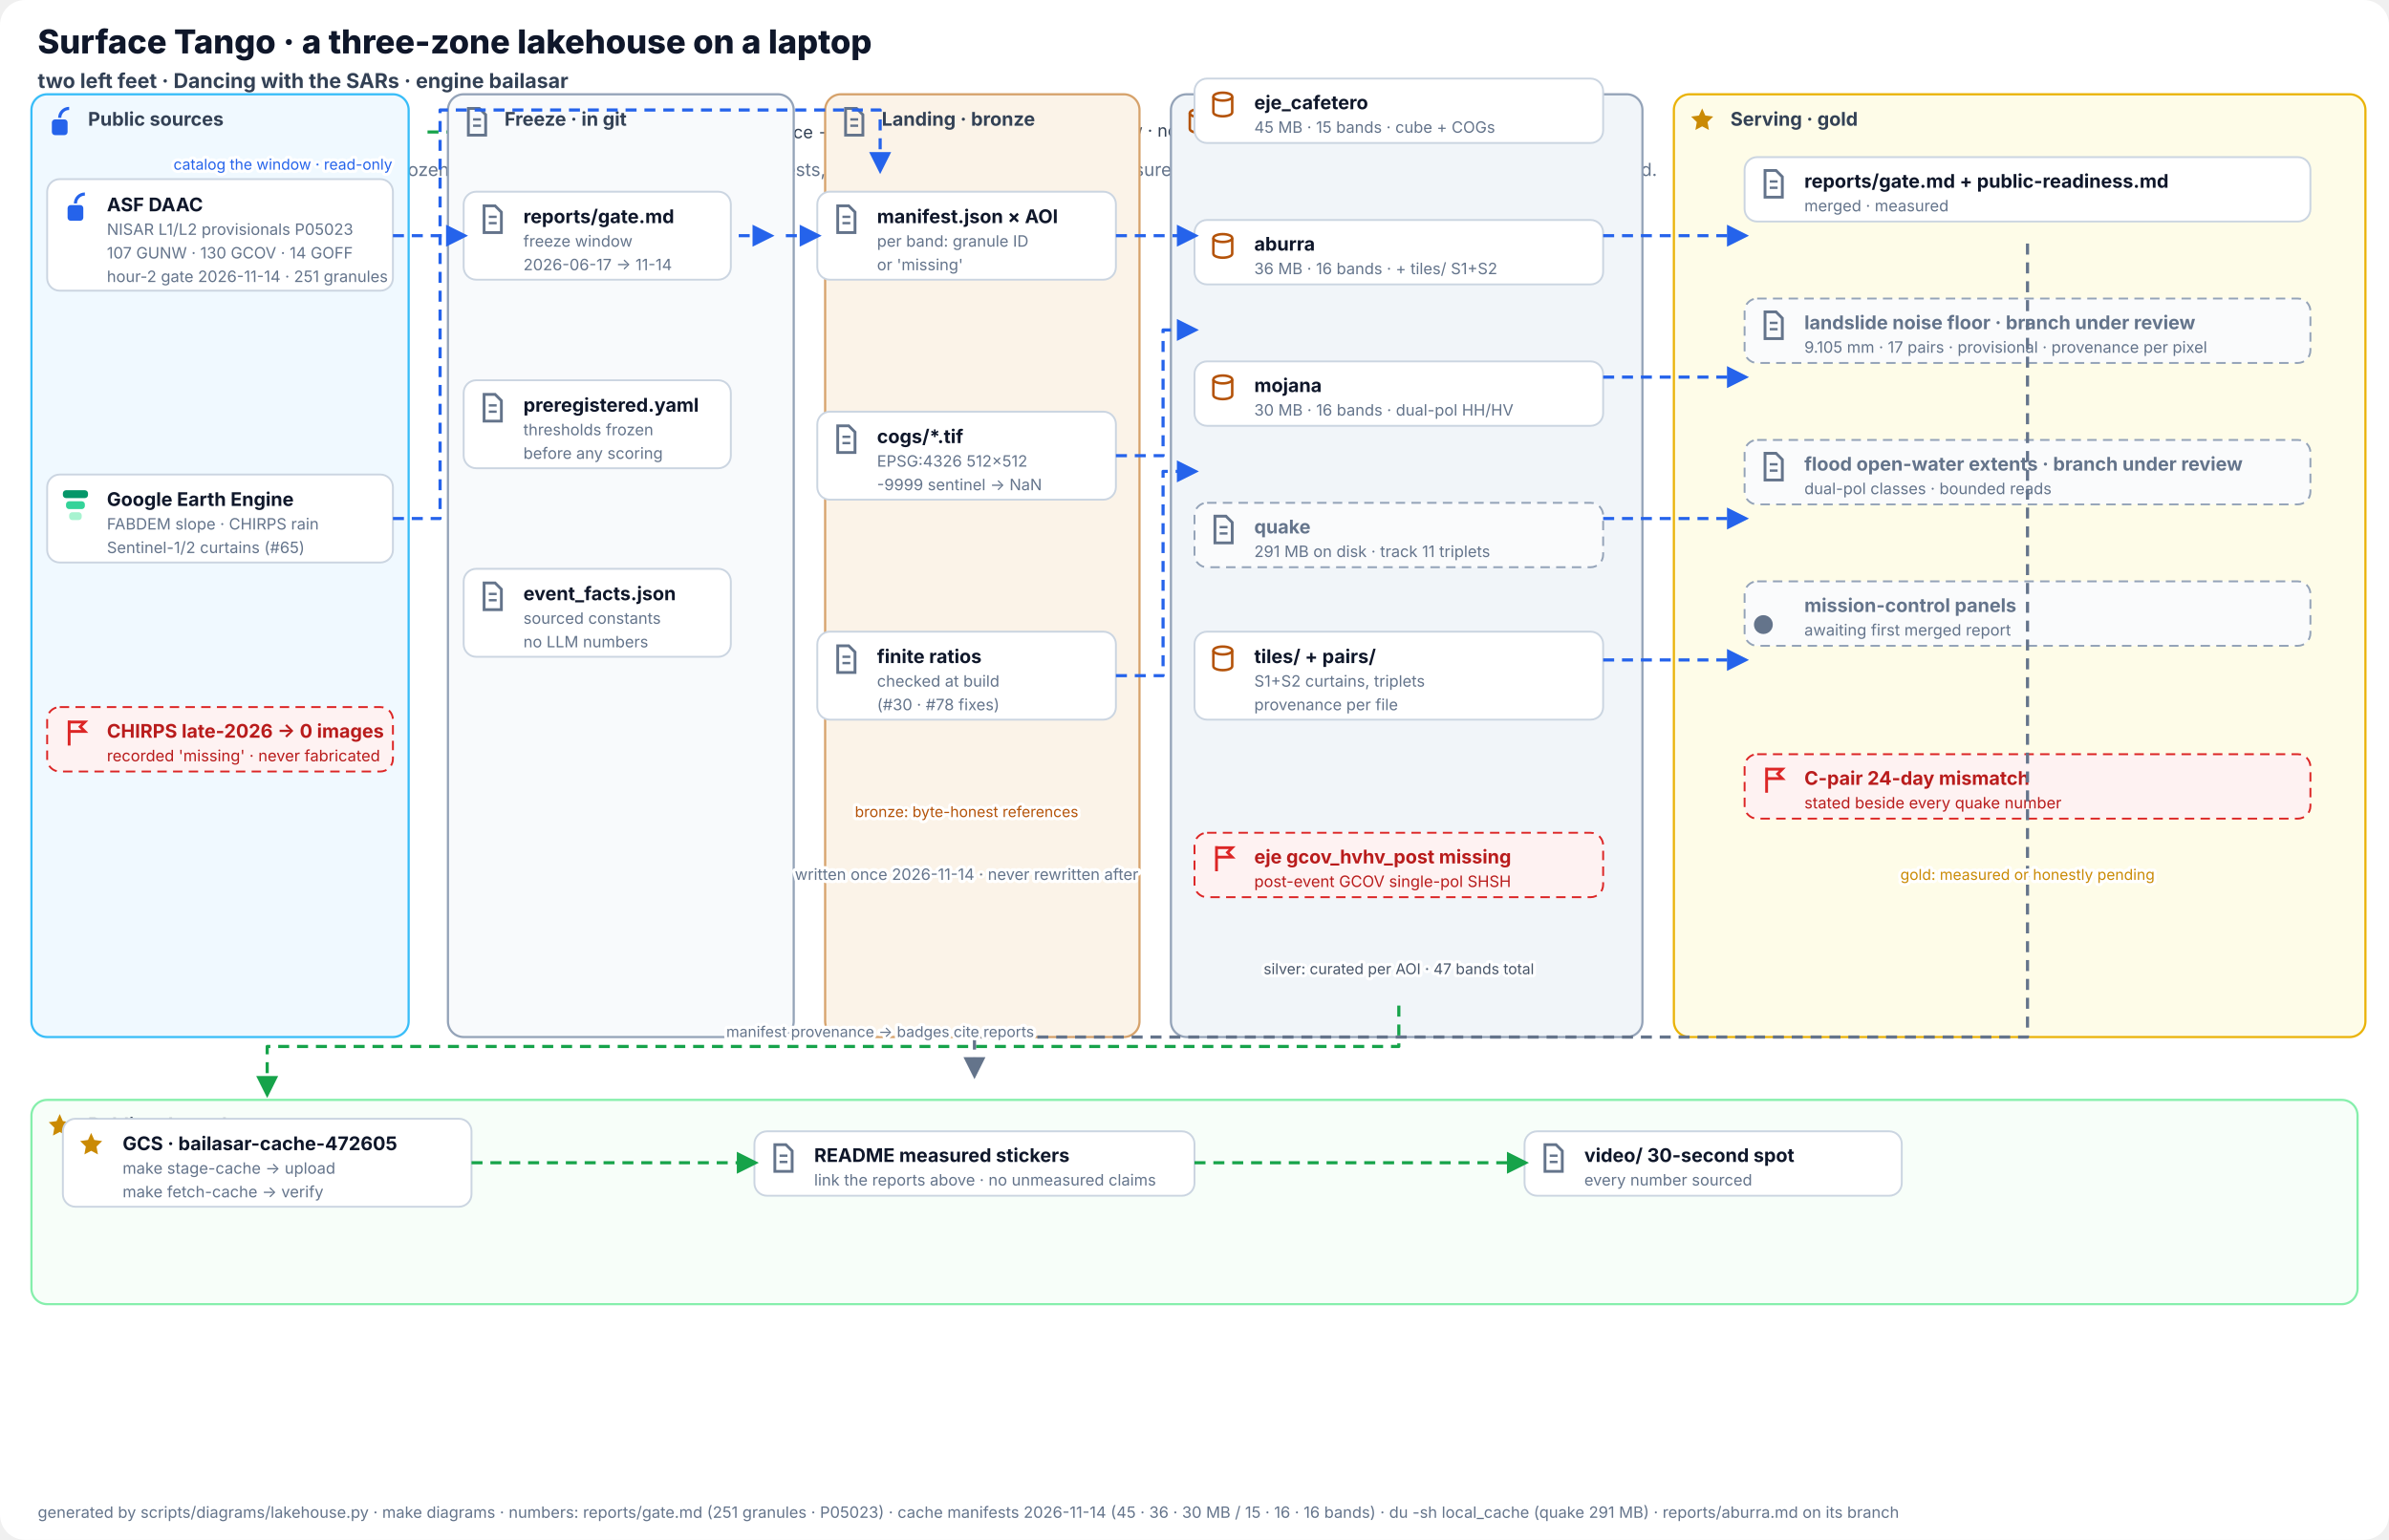
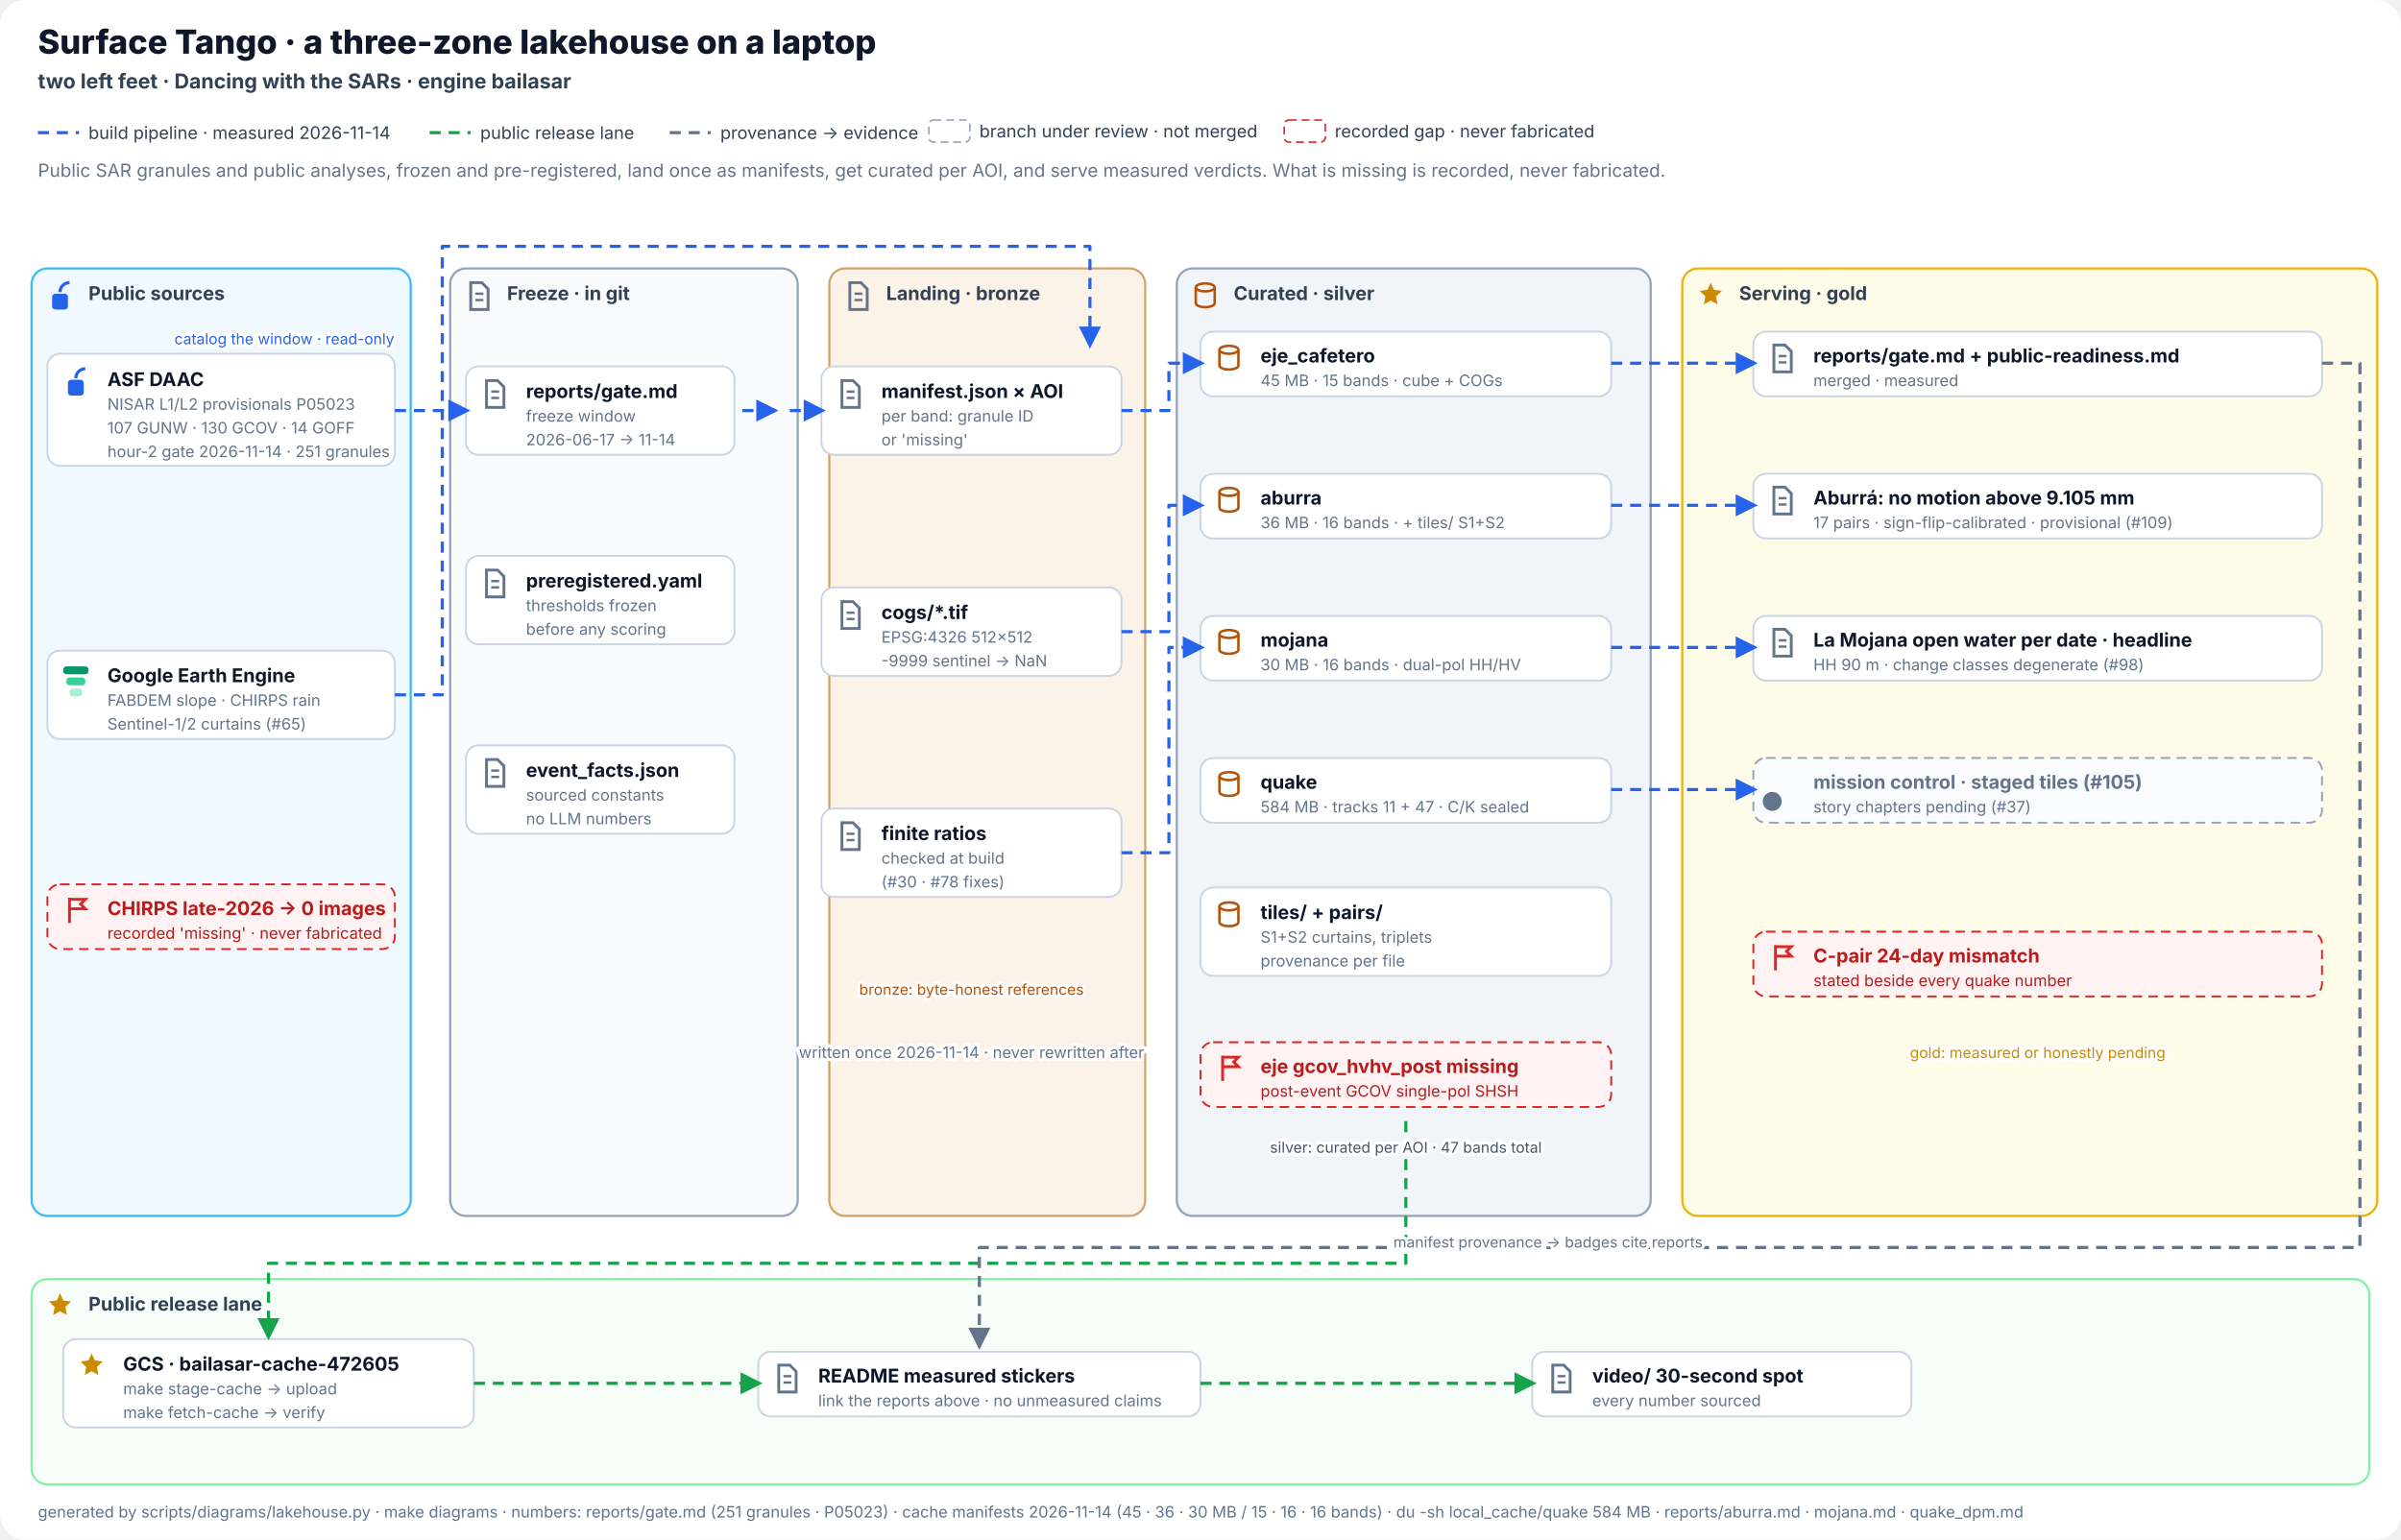
- <svg xmlns="http://www.w3.org/2000/svg" viewBox="0 0 1520 980" width="1520" height="980" font-family="Inter, 'Segoe UI', Helvetica, Arial, sans-serif">
+ <svg xmlns="http://www.w3.org/2000/svg" viewBox="0 0 1520 975" width="1520" height="975" font-family="Inter, 'Segoe UI', Helvetica, Arial, sans-serif">
  <defs>
    <marker id="arrow-pipeline" viewBox="0 0 10 10" refX="8" refY="5" markerWidth="7" markerHeight="7" orient="auto-start-reverse">
      <path d="M0,0 L10,5 L0,10 z" fill="#2563EB" />
    </marker>
    <marker id="arrow-publish" viewBox="0 0 10 10" refX="8" refY="5" markerWidth="7" markerHeight="7" orient="auto-start-reverse">
      <path d="M0,0 L10,5 L0,10 z" fill="#16A34A" />
    </marker>
    <marker id="arrow-control" viewBox="0 0 10 10" refX="8" refY="5" markerWidth="7" markerHeight="7" orient="auto-start-reverse">
      <path d="M0,0 L10,5 L0,10 z" fill="#64748B" />
    </marker>
    <style>
.f{fill:none;stroke-width:2;stroke-linejoin:round;stroke-dasharray:7 5;animation:flow 1.1s linear infinite}
@keyframes flow{to{stroke-dashoffset:-24}}
@media (prefers-reduced-motion: reduce){.f{animation:none}}
.pipeline{stroke:#2563EB}
.publish{stroke:#16A34A}
.control{stroke:#64748B}
</style>
  </defs>
-   <rect width="1520" height="980" rx="16" fill="#FFFFFF" />
+   <rect width="1520" height="975" rx="16" fill="#FFFFFF" />
  <text x="24" y="34" font-size="21" font-weight="800" fill="#0F172A">Surface Tango · a three-zone lakehouse on a laptop</text>
  <text x="24" y="56" font-size="13" font-weight="700" fill="#334155">two left feet · Dancing with the SARs · engine bailasar</text>
  <text x="24" y="112" font-size="11.5" fill="#64748B">Public SAR granules and public analyses, frozen and pre-registered, land once as manifests, get curated per AOI, and serve measured verdicts. What is missing is recorded, never fabricated.</text>
  <path class="f pipeline" d="M24,84 L50,84" />
  <text x="56" y="88" font-size="11" fill="#334155">build pipeline · measured 2026-11-14</text>
  <path class="f publish" d="M272,84 L298,84" />
  <text x="304" y="88" font-size="11" fill="#334155">public release lane</text>
  <path class="f control" d="M424,84 L450,84" />
  <text x="456" y="88" font-size="11" fill="#334155">provenance → evidence</text>
  <rect x="588" y="76" width="26" height="14" rx="3" fill="#FFFFFF" stroke="#94A3B8" stroke-dasharray="5 3" />
  <text x="620" y="87" font-size="11" fill="#334155">branch under review · not merged</text>
  <rect x="813" y="76" width="26" height="14" rx="3" fill="#FFFFFF" stroke="#DC2626" stroke-dasharray="5 3" />
  <text x="845" y="87" font-size="11" fill="#334155"> recorded gap · never fabricated</text>
-   <rect x="20" y="60" width="240" height="600" rx="10" fill="#F0F9FF" stroke="#38BDF8" stroke-width="1.4" />
-   <rect x="33" y="76" width="10" height="10" rx="2" fill="#2563EB" />
-   <path d="M38 75 a6 6 0 0 1 6 -6" fill="none" stroke="#2563EB" stroke-width="2" />
-   <text x="56" y="80" font-size="12" font-weight="700" fill="#334155">Public sources</text>
-   <rect x="285" y="60" width="220" height="600" rx="10" fill="#F8FAFC" stroke="#94A3B8" stroke-width="1.4" />
-   <path d="M298 69 h7 l4 4 v13 h-11 z" fill="none" stroke="#64748B" stroke-width="1.8" />
-   <path d="M301 76 h5 M301 80 h5" stroke="#64748B" stroke-width="1.5" />
-   <text x="321" y="80" font-size="12" font-weight="700" fill="#334155">Freeze · in git</text>
-   <rect x="525" y="60" width="200" height="600" rx="10" fill="#FBF3E8" stroke="#D6A26B" stroke-width="1.4" />
-   <path d="M538 69 h7 l4 4 v13 h-11 z" fill="none" stroke="#64748B" stroke-width="1.8" />
-   <path d="M541 76 h5 M541 80 h5" stroke="#64748B" stroke-width="1.5" />
-   <text x="561" y="80" font-size="12" font-weight="700" fill="#334155">Landing · bronze</text>
-   <rect x="745" y="60" width="300" height="600" rx="10" fill="#F1F5F9" stroke="#94A3B8" stroke-width="1.4" />
-   <ellipse cx="763" cy="72" rx="6" ry="2.5" fill="none" stroke="#B45309" stroke-width="1.6" />
-   <path d="M757 72 v10 a6 2.5 0 0 0 12 0 v-10" fill="none" stroke="#B45309" stroke-width="1.6" />
-   <text x="781" y="80" font-size="12" font-weight="700" fill="#334155">Curated · silver</text>
-   <rect x="1065" y="60" width="440" height="600" rx="10" fill="#FEFCE8" stroke="#EAB308" stroke-width="1.4" />
-   <path d="M1083 69 l2 4.5 5 .7 -3.6 3.5 .9 5 -4.3 -2.3 -4.3 2.3 .9 -5 -3.6 -3.5 5 -.7 z" fill="#CA8A04" />
-   <text x="1101" y="80" font-size="12" font-weight="700" fill="#334155">Serving · gold</text>
-   <rect x="20" y="700" width="1480" height="130" rx="10" fill="#F7FEF9" stroke="#86EFAC" stroke-width="1.4" />
-   <path d="M38 709 l2 4.5 5 .7 -3.6 3.5 .9 5 -4.3 -2.3 -4.3 2.3 .9 -5 -3.6 -3.5 5 -.7 z" fill="#CA8A04" />
-   <text x="56" y="720" font-size="12" font-weight="700" fill="#334155">Public release lane</text>
-   <rect x="30" y="114" width="220" height="71" rx="8" fill="#FFFFFF" stroke="#CBD5E1" stroke-width="1.2" />
-   <rect x="43.0" y="130.5" width="10" height="10" rx="2" fill="#2563EB" />
-   <path d="M48.0 129.5 a6 6 0 0 1 6 -6" fill="none" stroke="#2563EB" stroke-width="2" />
-   <text x="68" y="134.5" font-size="12" font-weight="700" fill="#0F172A">ASF DAAC</text>
-   <text x="68" y="149.5" font-size="10" fill="#64748B">NISAR L1/L2 provisionals P05023</text>
-   <text x="68" y="164.5" font-size="10" fill="#64748B">107 GUNW · 130 GCOV · 14 GOFF</text>
-   <text x="68" y="179.5" font-size="10" fill="#64748B">hour-2 gate 2026-11-14 · 251 granules</text>
-   <rect x="30" y="302" width="220" height="56" rx="8" fill="#FFFFFF" stroke="#CBD5E1" stroke-width="1.2" />
-   <rect x="40.0" y="312.0" width="16" height="5" rx="2" fill="#059669" />
-   <rect x="42.0" y="319.0" width="12" height="5" rx="2" fill="#34D399" />
-   <rect x="44.0" y="326.0" width="8" height="5" rx="2" fill="#A7F3D0" />
-   <text x="68" y="322.0" font-size="12" font-weight="700" fill="#0F172A">Google Earth Engine</text>
-   <text x="68" y="337.0" font-size="10" fill="#64748B">FABDEM slope · CHIRPS rain</text>
-   <text x="68" y="352.0" font-size="10" fill="#64748B">Sentinel-1/2 curtains (#65)</text>
-   <rect x="30" y="450" width="220" height="41" rx="8" fill="#FEF2F2" stroke="#DC2626" stroke-width="1.2" stroke-dasharray="6 4" />
-   <path d="M44.0 458.5 v16 M44.0 459.5 h10 l-3 3 3 3 h-10" fill="none" stroke="#DC2626" stroke-width="1.8" />
-   <text x="68" y="469.5" font-size="12" font-weight="700" fill="#B91C1C">CHIRPS late-2026 → 0 images</text>
-   <text x="68" y="484.5" font-size="10" fill="#B91C1C">recorded 'missing' · never fabricated</text>
-   <rect x="295" y="122" width="170" height="56" rx="8" fill="#FFFFFF" stroke="#CBD5E1" stroke-width="1.2" />
-   <path d="M308.0 131.0 h7 l4 4 v13 h-11 z" fill="none" stroke="#64748B" stroke-width="1.8" />
-   <path d="M311.0 138.0 h5 M311.0 142.0 h5" stroke="#64748B" stroke-width="1.5" />
-   <text x="333" y="142.0" font-size="12" font-weight="700" fill="#0F172A">reports/gate.md</text>
-   <text x="333" y="157.0" font-size="10" fill="#64748B">freeze window</text>
-   <text x="333" y="172.0" font-size="10" fill="#64748B">2026-06-17 → 11-14</text>
-   <rect x="295" y="242" width="170" height="56" rx="8" fill="#FFFFFF" stroke="#CBD5E1" stroke-width="1.2" />
-   <path d="M308.0 251.0 h7 l4 4 v13 h-11 z" fill="none" stroke="#64748B" stroke-width="1.8" />
-   <path d="M311.0 258.0 h5 M311.0 262.0 h5" stroke="#64748B" stroke-width="1.5" />
-   <text x="333" y="262.0" font-size="12" font-weight="700" fill="#0F172A">preregistered.yaml</text>
-   <text x="333" y="277.0" font-size="10" fill="#64748B">thresholds frozen</text>
-   <text x="333" y="292.0" font-size="10" fill="#64748B">before any scoring</text>
-   <rect x="295" y="362" width="170" height="56" rx="8" fill="#FFFFFF" stroke="#CBD5E1" stroke-width="1.2" />
-   <path d="M308.0 371.0 h7 l4 4 v13 h-11 z" fill="none" stroke="#64748B" stroke-width="1.8" />
-   <path d="M311.0 378.0 h5 M311.0 382.0 h5" stroke="#64748B" stroke-width="1.5" />
-   <text x="333" y="382.0" font-size="12" font-weight="700" fill="#0F172A">event_facts.json</text>
-   <text x="333" y="397.0" font-size="10" fill="#64748B">sourced constants</text>
-   <text x="333" y="412.0" font-size="10" fill="#64748B">no LLM numbers</text>
-   <rect x="520" y="122" width="190" height="56" rx="8" fill="#FFFFFF" stroke="#CBD5E1" stroke-width="1.2" />
-   <path d="M533.0 131.0 h7 l4 4 v13 h-11 z" fill="none" stroke="#64748B" stroke-width="1.8" />
-   <path d="M536.0 138.0 h5 M536.0 142.0 h5" stroke="#64748B" stroke-width="1.5" />
-   <text x="558" y="142.0" font-size="12" font-weight="700" fill="#0F172A">manifest.json × AOI</text>
-   <text x="558" y="157.0" font-size="10" fill="#64748B">per band: granule ID</text>
-   <text x="558" y="172.0" font-size="10" fill="#64748B">or 'missing'</text>
-   <rect x="520" y="262" width="190" height="56" rx="8" fill="#FFFFFF" stroke="#CBD5E1" stroke-width="1.2" />
-   <path d="M533.0 271.0 h7 l4 4 v13 h-11 z" fill="none" stroke="#64748B" stroke-width="1.8" />
-   <path d="M536.0 278.0 h5 M536.0 282.0 h5" stroke="#64748B" stroke-width="1.5" />
-   <text x="558" y="282.0" font-size="12" font-weight="700" fill="#0F172A">cogs/*.tif</text>
-   <text x="558" y="297.0" font-size="10" fill="#64748B">EPSG:4326 512×512</text>
-   <text x="558" y="312.0" font-size="10" fill="#64748B">-9999 sentinel → NaN</text>
-   <rect x="520" y="402" width="190" height="56" rx="8" fill="#FFFFFF" stroke="#CBD5E1" stroke-width="1.2" />
-   <path d="M533.0 411.0 h7 l4 4 v13 h-11 z" fill="none" stroke="#64748B" stroke-width="1.8" />
-   <path d="M536.0 418.0 h5 M536.0 422.0 h5" stroke="#64748B" stroke-width="1.5" />
-   <text x="558" y="422.0" font-size="12" font-weight="700" fill="#0F172A">finite ratios</text>
-   <text x="558" y="437.0" font-size="10" fill="#64748B">checked at build</text>
-   <text x="558" y="452.0" font-size="10" fill="#64748B">(#30 · #78 fixes)</text>
-   <text x="615" y="560" font-size="10" text-anchor="middle" fill="#64748B" stroke="#FFFFFF" stroke-width="4" paint-order="stroke" stroke-linejoin="round">written once 2026-11-14 · never rewritten after</text>
-   <rect x="760" y="50" width="260" height="41" rx="8" fill="#FFFFFF" stroke="#CBD5E1" stroke-width="1.2" />
-   <ellipse cx="778.0" cy="61.5" rx="6" ry="2.5" fill="none" stroke="#B45309" stroke-width="1.6" />
-   <path d="M772.0 61.5 v10 a6 2.5 0 0 0 12 0 v-10" fill="none" stroke="#B45309" stroke-width="1.6" />
-   <text x="798" y="69.5" font-size="12" font-weight="700" fill="#0F172A">eje_cafetero</text>
-   <text x="798" y="84.5" font-size="10" fill="#64748B">45 MB · 15 bands · cube + COGs</text>
-   <rect x="760" y="140" width="260" height="41" rx="8" fill="#FFFFFF" stroke="#CBD5E1" stroke-width="1.2" />
-   <ellipse cx="778.0" cy="151.5" rx="6" ry="2.5" fill="none" stroke="#B45309" stroke-width="1.6" />
-   <path d="M772.0 151.5 v10 a6 2.5 0 0 0 12 0 v-10" fill="none" stroke="#B45309" stroke-width="1.6" />
-   <text x="798" y="159.5" font-size="12" font-weight="700" fill="#0F172A">aburra</text>
-   <text x="798" y="174.5" font-size="10" fill="#64748B">36 MB · 16 bands · + tiles/ S1+S2</text>
-   <rect x="760" y="230" width="260" height="41" rx="8" fill="#FFFFFF" stroke="#CBD5E1" stroke-width="1.2" />
-   <ellipse cx="778.0" cy="241.5" rx="6" ry="2.5" fill="none" stroke="#B45309" stroke-width="1.6" />
-   <path d="M772.0 241.5 v10 a6 2.5 0 0 0 12 0 v-10" fill="none" stroke="#B45309" stroke-width="1.6" />
-   <text x="798" y="249.5" font-size="12" font-weight="700" fill="#0F172A">mojana</text>
-   <text x="798" y="264.5" font-size="10" fill="#64748B">30 MB · 16 bands · dual-pol HH/HV</text>
-   <rect x="760" y="320" width="260" height="41" rx="8" fill="#FAFBFC" stroke="#94A3B8" stroke-width="1.2" stroke-dasharray="6 4" />
-   <path d="M773.0 328.5 h7 l4 4 v13 h-11 z" fill="none" stroke="#64748B" stroke-width="1.8" />
-   <path d="M776.0 335.5 h5 M776.0 339.5 h5" stroke="#64748B" stroke-width="1.5" />
-   <text x="798" y="339.5" font-size="12" font-weight="700" fill="#64748B">quake</text>
-   <text x="798" y="354.5" font-size="10" fill="#64748B">291 MB on disk · track 11 triplets</text>
-   <rect x="760" y="402" width="260" height="56" rx="8" fill="#FFFFFF" stroke="#CBD5E1" stroke-width="1.2" />
-   <ellipse cx="778.0" cy="414.0" rx="6" ry="2.5" fill="none" stroke="#B45309" stroke-width="1.6" />
-   <path d="M772.0 414.0 v10 a6 2.5 0 0 0 12 0 v-10" fill="none" stroke="#B45309" stroke-width="1.6" />
-   <text x="798" y="422.0" font-size="12" font-weight="700" fill="#0F172A">tiles/ + pairs/</text>
-   <text x="798" y="437.0" font-size="10" fill="#64748B">S1+S2 curtains, triplets</text>
-   <text x="798" y="452.0" font-size="10" fill="#64748B">provenance per file</text>
-   <rect x="760" y="530" width="260" height="41" rx="8" fill="#FEF2F2" stroke="#DC2626" stroke-width="1.2" stroke-dasharray="6 4" />
-   <path d="M774.0 538.5 v16 M774.0 539.5 h10 l-3 3 3 3 h-10" fill="none" stroke="#DC2626" stroke-width="1.8" />
-   <text x="798" y="549.5" font-size="12" font-weight="700" fill="#B91C1C">eje gcov_hvhv_post missing</text>
-   <text x="798" y="564.5" font-size="10" fill="#B91C1C">post-event GCOV single-pol SHSH</text>
-   <rect x="1110" y="100" width="360" height="41" rx="8" fill="#FFFFFF" stroke="#CBD5E1" stroke-width="1.2" />
-   <path d="M1123.0 108.5 h7 l4 4 v13 h-11 z" fill="none" stroke="#64748B" stroke-width="1.8" />
-   <path d="M1126.0 115.5 h5 M1126.0 119.5 h5" stroke="#64748B" stroke-width="1.5" />
-   <text x="1148" y="119.5" font-size="12" font-weight="700" fill="#0F172A">reports/gate.md + public-readiness.md</text>
-   <text x="1148" y="134.5" font-size="10" fill="#64748B">merged · measured</text>
-   <rect x="1110" y="190" width="360" height="41" rx="8" fill="#FAFBFC" stroke="#94A3B8" stroke-width="1.2" stroke-dasharray="6 4" />
-   <path d="M1123.0 198.5 h7 l4 4 v13 h-11 z" fill="none" stroke="#64748B" stroke-width="1.8" />
-   <path d="M1126.0 205.5 h5 M1126.0 209.5 h5" stroke="#64748B" stroke-width="1.5" />
-   <text x="1148" y="209.5" font-size="12" font-weight="700" fill="#64748B">landslide noise floor · branch under review</text>
-   <text x="1148" y="224.5" font-size="10" fill="#64748B">9.105 mm · 17 pairs · provisional · provenance per pixel</text>
-   <rect x="1110" y="280" width="360" height="41" rx="8" fill="#FAFBFC" stroke="#94A3B8" stroke-width="1.2" stroke-dasharray="6 4" />
-   <path d="M1123.0 288.5 h7 l4 4 v13 h-11 z" fill="none" stroke="#64748B" stroke-width="1.8" />
-   <path d="M1126.0 295.5 h5 M1126.0 299.5 h5" stroke="#64748B" stroke-width="1.5" />
-   <text x="1148" y="299.5" font-size="12" font-weight="700" fill="#64748B">flood open-water extents · branch under review</text>
-   <text x="1148" y="314.5" font-size="10" fill="#64748B">dual-pol classes · bounded reads</text>
-   <rect x="1110" y="370" width="360" height="41" rx="8" fill="#FAFBFC" stroke="#94A3B8" stroke-width="1.2" stroke-dasharray="6 4" />
-   <path d="M1122.0 391.5 a6 6 0 1 1 -0.1 0 z" fill="#64748B" />
-   <text x="1148" y="389.5" font-size="12" font-weight="700" fill="#64748B">mission-control panels</text>
-   <text x="1148" y="404.5" font-size="10" fill="#64748B">awaiting first merged report</text>
-   <rect x="1110" y="480" width="360" height="41" rx="8" fill="#FEF2F2" stroke="#DC2626" stroke-width="1.2" stroke-dasharray="6 4" />
-   <path d="M1124.0 488.5 v16 M1124.0 489.5 h10 l-3 3 3 3 h-10" fill="none" stroke="#DC2626" stroke-width="1.8" />
-   <text x="1148" y="499.5" font-size="12" font-weight="700" fill="#B91C1C">C-pair 24-day mismatch</text>
-   <text x="1148" y="514.5" font-size="10" fill="#B91C1C">stated beside every quake number</text>
-   <rect x="40" y="712" width="260" height="56" rx="8" fill="#FFFFFF" stroke="#CBD5E1" stroke-width="1.2" />
-   <path d="M58.0 721.0 l2 4.5 5 .7 -3.6 3.5 .9 5 -4.3 -2.3 -4.3 2.3 .9 -5 -3.6 -3.5 5 -.7 z" fill="#CA8A04" />
-   <text x="78" y="732.0" font-size="12" font-weight="700" fill="#0F172A">GCS · bailasar-cache-472605</text>
-   <text x="78" y="747.0" font-size="10" fill="#64748B">make stage-cache → upload</text>
-   <text x="78" y="762.0" font-size="10" fill="#64748B">make fetch-cache → verify</text>
-   <rect x="480" y="720" width="280" height="41" rx="8" fill="#FFFFFF" stroke="#CBD5E1" stroke-width="1.2" />
-   <path d="M493.0 728.5 h7 l4 4 v13 h-11 z" fill="none" stroke="#64748B" stroke-width="1.8" />
-   <path d="M496.0 735.5 h5 M496.0 739.5 h5" stroke="#64748B" stroke-width="1.5" />
-   <text x="518" y="739.5" font-size="12" font-weight="700" fill="#0F172A">README measured stickers</text>
-   <text x="518" y="754.5" font-size="10" fill="#64748B">link the reports above · no unmeasured claims</text>
-   <rect x="970" y="720" width="240" height="41" rx="8" fill="#FFFFFF" stroke="#CBD5E1" stroke-width="1.2" />
-   <path d="M983.0 728.5 h7 l4 4 v13 h-11 z" fill="none" stroke="#64748B" stroke-width="1.8" />
-   <path d="M986.0 735.5 h5 M986.0 739.5 h5" stroke="#64748B" stroke-width="1.5" />
-   <text x="1008" y="739.5" font-size="12" font-weight="700" fill="#0F172A">video/ 30-second spot</text>
-   <text x="1008" y="754.5" font-size="10" fill="#64748B">every number sourced</text>
-   <path class="f pipeline" d="M250,150 L295,150" marker-end="url(#arrow-pipeline)" />
-   <path class="f pipeline" d="M250,330 L280,330 L280,70 L560,70 L560,108" marker-end="url(#arrow-pipeline)" />
-   <path class="f pipeline" d="M500,150 L520,150" marker-end="url(#arrow-pipeline)" />
-   <path class="f pipeline" d="M470,150 L490,150" marker-end="url(#arrow-pipeline)" />
-   <path class="f pipeline" d="M710,150 L760,150" marker-end="url(#arrow-pipeline)" />
-   <path class="f pipeline" d="M710,290 L740,290 L740,210 L760,210" marker-end="url(#arrow-pipeline)" />
-   <path class="f pipeline" d="M710,430 L740,430 L740,300 L760,300" marker-end="url(#arrow-pipeline)" />
-   <path class="f pipeline" d="M1020,150 L1110,150" marker-end="url(#arrow-pipeline)" />
-   <path class="f pipeline" d="M1020,240 L1110,240" marker-end="url(#arrow-pipeline)" />
-   <path class="f pipeline" d="M1020,330 L1110,330" marker-end="url(#arrow-pipeline)" />
-   <path class="f pipeline" d="M1020,420 L1110,420" marker-end="url(#arrow-pipeline)" />
-   <path class="f publish" d="M890,640 L890,666 L170,666 L170,696" marker-end="url(#arrow-publish)" />
-   <path class="f publish" d="M300,740 L480,740" marker-end="url(#arrow-publish)" />
-   <path class="f publish" d="M760,740 L970,740" marker-end="url(#arrow-publish)" />
-   <path class="f control" d="M1290,155 L1290,660 L620,660 L620,684" marker-end="url(#arrow-control)" />
-   <text x="180" y="108" font-size="9.5" text-anchor="middle" fill="#2563EB" stroke="#FFFFFF" stroke-width="4" paint-order="stroke" stroke-linejoin="round">catalog the window · read-only</text>
-   <text x="615" y="520" font-size="9.5" text-anchor="middle" fill="#B45309" stroke="#FFFFFF" stroke-width="4" paint-order="stroke" stroke-linejoin="round">bronze: byte-honest references</text>
-   <text x="890" y="620" font-size="9.5" text-anchor="middle" fill="#475569" stroke="#FFFFFF" stroke-width="4" paint-order="stroke" stroke-linejoin="round">silver: curated per AOI · 47 bands total</text>
-   <text x="1290" y="560" font-size="9.5" text-anchor="middle" fill="#CA8A04" stroke="#FFFFFF" stroke-width="4" paint-order="stroke" stroke-linejoin="round">gold: measured or honestly pending</text>
-   <text x="560" y="660" font-size="9.5" text-anchor="middle" fill="#64748B" stroke="#FFFFFF" stroke-width="4" paint-order="stroke" stroke-linejoin="round">manifest provenance → badges cite reports</text>
-   <text x="24" y="966" font-size="10" fill="#64748B">generated by scripts/diagrams/lakehouse.py · make diagrams · numbers: reports/gate.md (251 granules · P05023) · cache manifests 2026-11-14 (45 · 36 · 30 MB / 15 · 16 · 16 bands) · du -sh local_cache (quake 291 MB) · reports/aburra.md on its branch</text>
+   <g transform="translate(0,110)">
+     <rect x="20" y="60" width="240" height="600" rx="10" fill="#F0F9FF" stroke="#38BDF8" stroke-width="1.4" />
+     <rect x="33" y="76" width="10" height="10" rx="2" fill="#2563EB" />
+     <path d="M38 75 a6 6 0 0 1 6 -6" fill="none" stroke="#2563EB" stroke-width="2" />
+     <text x="56" y="80" font-size="12" font-weight="700" fill="#334155">Public sources</text>
+     <rect x="285" y="60" width="220" height="600" rx="10" fill="#F8FAFC" stroke="#94A3B8" stroke-width="1.4" />
+     <path d="M298 69 h7 l4 4 v13 h-11 z" fill="none" stroke="#64748B" stroke-width="1.8" />
+     <path d="M301 76 h5 M301 80 h5" stroke="#64748B" stroke-width="1.5" />
+     <text x="321" y="80" font-size="12" font-weight="700" fill="#334155">Freeze · in git</text>
+     <rect x="525" y="60" width="200" height="600" rx="10" fill="#FBF3E8" stroke="#D6A26B" stroke-width="1.4" />
+     <path d="M538 69 h7 l4 4 v13 h-11 z" fill="none" stroke="#64748B" stroke-width="1.8" />
+     <path d="M541 76 h5 M541 80 h5" stroke="#64748B" stroke-width="1.5" />
+     <text x="561" y="80" font-size="12" font-weight="700" fill="#334155">Landing · bronze</text>
+     <rect x="745" y="60" width="300" height="600" rx="10" fill="#F1F5F9" stroke="#94A3B8" stroke-width="1.4" />
+     <ellipse cx="763" cy="72" rx="6" ry="2.5" fill="none" stroke="#B45309" stroke-width="1.6" />
+     <path d="M757 72 v10 a6 2.5 0 0 0 12 0 v-10" fill="none" stroke="#B45309" stroke-width="1.6" />
+     <text x="781" y="80" font-size="12" font-weight="700" fill="#334155">Curated · silver</text>
+     <rect x="1065" y="60" width="440" height="600" rx="10" fill="#FEFCE8" stroke="#EAB308" stroke-width="1.4" />
+     <path d="M1083 69 l2 4.5 5 .7 -3.6 3.5 .9 5 -4.3 -2.3 -4.3 2.3 .9 -5 -3.6 -3.5 5 -.7 z" fill="#CA8A04" />
+     <text x="1101" y="80" font-size="12" font-weight="700" fill="#334155">Serving · gold</text>
+     <rect x="20" y="700" width="1480" height="130" rx="10" fill="#F7FEF9" stroke="#86EFAC" stroke-width="1.4" />
+     <path d="M38 709 l2 4.5 5 .7 -3.6 3.5 .9 5 -4.3 -2.3 -4.3 2.3 .9 -5 -3.6 -3.5 5 -.7 z" fill="#CA8A04" />
+     <text x="56" y="720" font-size="12" font-weight="700" fill="#334155">Public release lane</text>
+     <rect x="30" y="114" width="220" height="71" rx="8" fill="#FFFFFF" stroke="#CBD5E1" stroke-width="1.2" />
+     <rect x="43.0" y="130.5" width="10" height="10" rx="2" fill="#2563EB" />
+     <path d="M48.0 129.5 a6 6 0 0 1 6 -6" fill="none" stroke="#2563EB" stroke-width="2" />
+     <text x="68" y="134.5" font-size="12" font-weight="700" fill="#0F172A">ASF DAAC</text>
+     <text x="68" y="149.5" font-size="10" fill="#64748B">NISAR L1/L2 provisionals P05023</text>
+     <text x="68" y="164.5" font-size="10" fill="#64748B">107 GUNW · 130 GCOV · 14 GOFF</text>
+     <text x="68" y="179.5" font-size="10" fill="#64748B">hour-2 gate 2026-11-14 · 251 granules</text>
+     <rect x="30" y="302" width="220" height="56" rx="8" fill="#FFFFFF" stroke="#CBD5E1" stroke-width="1.2" />
+     <rect x="40.0" y="312.0" width="16" height="5" rx="2" fill="#059669" />
+     <rect x="42.0" y="319.0" width="12" height="5" rx="2" fill="#34D399" />
+     <rect x="44.0" y="326.0" width="8" height="5" rx="2" fill="#A7F3D0" />
+     <text x="68" y="322.0" font-size="12" font-weight="700" fill="#0F172A">Google Earth Engine</text>
+     <text x="68" y="337.0" font-size="10" fill="#64748B">FABDEM slope · CHIRPS rain</text>
+     <text x="68" y="352.0" font-size="10" fill="#64748B">Sentinel-1/2 curtains (#65)</text>
+     <rect x="30" y="450" width="220" height="41" rx="8" fill="#FEF2F2" stroke="#DC2626" stroke-width="1.2" stroke-dasharray="6 4" />
+     <path d="M44.0 458.5 v16 M44.0 459.5 h10 l-3 3 3 3 h-10" fill="none" stroke="#DC2626" stroke-width="1.8" />
+     <text x="68" y="469.5" font-size="12" font-weight="700" fill="#B91C1C">CHIRPS late-2026 → 0 images</text>
+     <text x="68" y="484.5" font-size="10" fill="#B91C1C">recorded 'missing' · never fabricated</text>
+     <rect x="295" y="122" width="170" height="56" rx="8" fill="#FFFFFF" stroke="#CBD5E1" stroke-width="1.2" />
+     <path d="M308.0 131.0 h7 l4 4 v13 h-11 z" fill="none" stroke="#64748B" stroke-width="1.8" />
+     <path d="M311.0 138.0 h5 M311.0 142.0 h5" stroke="#64748B" stroke-width="1.5" />
+     <text x="333" y="142.0" font-size="12" font-weight="700" fill="#0F172A">reports/gate.md</text>
+     <text x="333" y="157.0" font-size="10" fill="#64748B">freeze window</text>
+     <text x="333" y="172.0" font-size="10" fill="#64748B">2026-06-17 → 11-14</text>
+     <rect x="295" y="242" width="170" height="56" rx="8" fill="#FFFFFF" stroke="#CBD5E1" stroke-width="1.2" />
+     <path d="M308.0 251.0 h7 l4 4 v13 h-11 z" fill="none" stroke="#64748B" stroke-width="1.8" />
+     <path d="M311.0 258.0 h5 M311.0 262.0 h5" stroke="#64748B" stroke-width="1.5" />
+     <text x="333" y="262.0" font-size="12" font-weight="700" fill="#0F172A">preregistered.yaml</text>
+     <text x="333" y="277.0" font-size="10" fill="#64748B">thresholds frozen</text>
+     <text x="333" y="292.0" font-size="10" fill="#64748B">before any scoring</text>
+     <rect x="295" y="362" width="170" height="56" rx="8" fill="#FFFFFF" stroke="#CBD5E1" stroke-width="1.2" />
+     <path d="M308.0 371.0 h7 l4 4 v13 h-11 z" fill="none" stroke="#64748B" stroke-width="1.8" />
+     <path d="M311.0 378.0 h5 M311.0 382.0 h5" stroke="#64748B" stroke-width="1.5" />
+     <text x="333" y="382.0" font-size="12" font-weight="700" fill="#0F172A">event_facts.json</text>
+     <text x="333" y="397.0" font-size="10" fill="#64748B">sourced constants</text>
+     <text x="333" y="412.0" font-size="10" fill="#64748B">no LLM numbers</text>
+     <rect x="520" y="122" width="190" height="56" rx="8" fill="#FFFFFF" stroke="#CBD5E1" stroke-width="1.2" />
+     <path d="M533.0 131.0 h7 l4 4 v13 h-11 z" fill="none" stroke="#64748B" stroke-width="1.8" />
+     <path d="M536.0 138.0 h5 M536.0 142.0 h5" stroke="#64748B" stroke-width="1.5" />
+     <text x="558" y="142.0" font-size="12" font-weight="700" fill="#0F172A">manifest.json × AOI</text>
+     <text x="558" y="157.0" font-size="10" fill="#64748B">per band: granule ID</text>
+     <text x="558" y="172.0" font-size="10" fill="#64748B">or 'missing'</text>
+     <rect x="520" y="262" width="190" height="56" rx="8" fill="#FFFFFF" stroke="#CBD5E1" stroke-width="1.2" />
+     <path d="M533.0 271.0 h7 l4 4 v13 h-11 z" fill="none" stroke="#64748B" stroke-width="1.8" />
+     <path d="M536.0 278.0 h5 M536.0 282.0 h5" stroke="#64748B" stroke-width="1.5" />
+     <text x="558" y="282.0" font-size="12" font-weight="700" fill="#0F172A">cogs/*.tif</text>
+     <text x="558" y="297.0" font-size="10" fill="#64748B">EPSG:4326 512×512</text>
+     <text x="558" y="312.0" font-size="10" fill="#64748B">-9999 sentinel → NaN</text>
+     <rect x="520" y="402" width="190" height="56" rx="8" fill="#FFFFFF" stroke="#CBD5E1" stroke-width="1.2" />
+     <path d="M533.0 411.0 h7 l4 4 v13 h-11 z" fill="none" stroke="#64748B" stroke-width="1.8" />
+     <path d="M536.0 418.0 h5 M536.0 422.0 h5" stroke="#64748B" stroke-width="1.5" />
+     <text x="558" y="422.0" font-size="12" font-weight="700" fill="#0F172A">finite ratios</text>
+     <text x="558" y="437.0" font-size="10" fill="#64748B">checked at build</text>
+     <text x="558" y="452.0" font-size="10" fill="#64748B">(#30 · #78 fixes)</text>
+     <text x="615" y="560" font-size="10" text-anchor="middle" fill="#64748B" stroke="#FFFFFF" stroke-width="4" paint-order="stroke" stroke-linejoin="round">written once 2026-11-14 · never rewritten after</text>
+     <rect x="760" y="100" width="260" height="41" rx="8" fill="#FFFFFF" stroke="#CBD5E1" stroke-width="1.2" />
+     <ellipse cx="778.0" cy="111.5" rx="6" ry="2.5" fill="none" stroke="#B45309" stroke-width="1.6" />
+     <path d="M772.0 111.5 v10 a6 2.5 0 0 0 12 0 v-10" fill="none" stroke="#B45309" stroke-width="1.6" />
+     <text x="798" y="119.5" font-size="12" font-weight="700" fill="#0F172A">eje_cafetero</text>
+     <text x="798" y="134.5" font-size="10" fill="#64748B">45 MB · 15 bands · cube + COGs</text>
+     <rect x="760" y="190" width="260" height="41" rx="8" fill="#FFFFFF" stroke="#CBD5E1" stroke-width="1.2" />
+     <ellipse cx="778.0" cy="201.5" rx="6" ry="2.5" fill="none" stroke="#B45309" stroke-width="1.6" />
+     <path d="M772.0 201.5 v10 a6 2.5 0 0 0 12 0 v-10" fill="none" stroke="#B45309" stroke-width="1.6" />
+     <text x="798" y="209.5" font-size="12" font-weight="700" fill="#0F172A">aburra</text>
+     <text x="798" y="224.5" font-size="10" fill="#64748B">36 MB · 16 bands · + tiles/ S1+S2</text>
+     <rect x="760" y="280" width="260" height="41" rx="8" fill="#FFFFFF" stroke="#CBD5E1" stroke-width="1.2" />
+     <ellipse cx="778.0" cy="291.5" rx="6" ry="2.5" fill="none" stroke="#B45309" stroke-width="1.6" />
+     <path d="M772.0 291.5 v10 a6 2.5 0 0 0 12 0 v-10" fill="none" stroke="#B45309" stroke-width="1.6" />
+     <text x="798" y="299.5" font-size="12" font-weight="700" fill="#0F172A">mojana</text>
+     <text x="798" y="314.5" font-size="10" fill="#64748B">30 MB · 16 bands · dual-pol HH/HV</text>
+     <rect x="760" y="370" width="260" height="41" rx="8" fill="#FFFFFF" stroke="#CBD5E1" stroke-width="1.2" />
+     <ellipse cx="778.0" cy="381.5" rx="6" ry="2.5" fill="none" stroke="#B45309" stroke-width="1.6" />
+     <path d="M772.0 381.5 v10 a6 2.5 0 0 0 12 0 v-10" fill="none" stroke="#B45309" stroke-width="1.6" />
+     <text x="798" y="389.5" font-size="12" font-weight="700" fill="#0F172A">quake</text>
+     <text x="798" y="404.5" font-size="10" fill="#64748B">584 MB · tracks 11 + 47 · C/K sealed</text>
+     <rect x="760" y="452" width="260" height="56" rx="8" fill="#FFFFFF" stroke="#CBD5E1" stroke-width="1.2" />
+     <ellipse cx="778.0" cy="464.0" rx="6" ry="2.5" fill="none" stroke="#B45309" stroke-width="1.6" />
+     <path d="M772.0 464.0 v10 a6 2.5 0 0 0 12 0 v-10" fill="none" stroke="#B45309" stroke-width="1.6" />
+     <text x="798" y="472.0" font-size="12" font-weight="700" fill="#0F172A">tiles/ + pairs/</text>
+     <text x="798" y="487.0" font-size="10" fill="#64748B">S1+S2 curtains, triplets</text>
+     <text x="798" y="502.0" font-size="10" fill="#64748B">provenance per file</text>
+     <rect x="760" y="550" width="260" height="41" rx="8" fill="#FEF2F2" stroke="#DC2626" stroke-width="1.2" stroke-dasharray="6 4" />
+     <path d="M774.0 558.5 v16 M774.0 559.5 h10 l-3 3 3 3 h-10" fill="none" stroke="#DC2626" stroke-width="1.8" />
+     <text x="798" y="569.5" font-size="12" font-weight="700" fill="#B91C1C">eje gcov_hvhv_post missing</text>
+     <text x="798" y="584.5" font-size="10" fill="#B91C1C">post-event GCOV single-pol SHSH</text>
+     <rect x="1110" y="100" width="360" height="41" rx="8" fill="#FFFFFF" stroke="#CBD5E1" stroke-width="1.2" />
+     <path d="M1123.0 108.5 h7 l4 4 v13 h-11 z" fill="none" stroke="#64748B" stroke-width="1.8" />
+     <path d="M1126.0 115.5 h5 M1126.0 119.5 h5" stroke="#64748B" stroke-width="1.5" />
+     <text x="1148" y="119.5" font-size="12" font-weight="700" fill="#0F172A">reports/gate.md + public-readiness.md</text>
+     <text x="1148" y="134.5" font-size="10" fill="#64748B">merged · measured</text>
+     <rect x="1110" y="190" width="360" height="41" rx="8" fill="#FFFFFF" stroke="#CBD5E1" stroke-width="1.2" />
+     <path d="M1123.0 198.5 h7 l4 4 v13 h-11 z" fill="none" stroke="#64748B" stroke-width="1.8" />
+     <path d="M1126.0 205.5 h5 M1126.0 209.5 h5" stroke="#64748B" stroke-width="1.5" />
+     <text x="1148" y="209.5" font-size="12" font-weight="700" fill="#0F172A">Aburrá: no motion above 9.105 mm</text>
+     <text x="1148" y="224.5" font-size="10" fill="#64748B">17 pairs · sign-flip-calibrated · provisional (#109)</text>
+     <rect x="1110" y="280" width="360" height="41" rx="8" fill="#FFFFFF" stroke="#CBD5E1" stroke-width="1.2" />
+     <path d="M1123.0 288.5 h7 l4 4 v13 h-11 z" fill="none" stroke="#64748B" stroke-width="1.8" />
+     <path d="M1126.0 295.5 h5 M1126.0 299.5 h5" stroke="#64748B" stroke-width="1.5" />
+     <text x="1148" y="299.5" font-size="12" font-weight="700" fill="#0F172A">La Mojana open water per date · headline</text>
+     <text x="1148" y="314.5" font-size="10" fill="#64748B">HH 90 m · change classes degenerate (#98)</text>
+     <rect x="1110" y="370" width="360" height="41" rx="8" fill="#FAFBFC" stroke="#94A3B8" stroke-width="1.2" stroke-dasharray="6 4" />
+     <path d="M1122.0 391.5 a6 6 0 1 1 -0.1 0 z" fill="#64748B" />
+     <text x="1148" y="389.5" font-size="12" font-weight="700" fill="#64748B">mission control · staged tiles (#105)</text>
+     <text x="1148" y="404.5" font-size="10" fill="#64748B">story chapters pending (#37)</text>
+     <rect x="1110" y="480" width="360" height="41" rx="8" fill="#FEF2F2" stroke="#DC2626" stroke-width="1.2" stroke-dasharray="6 4" />
+     <path d="M1124.0 488.5 v16 M1124.0 489.5 h10 l-3 3 3 3 h-10" fill="none" stroke="#DC2626" stroke-width="1.8" />
+     <text x="1148" y="499.5" font-size="12" font-weight="700" fill="#B91C1C">C-pair 24-day mismatch</text>
+     <text x="1148" y="514.5" font-size="10" fill="#B91C1C">stated beside every quake number</text>
+     <rect x="40" y="738" width="260" height="56" rx="8" fill="#FFFFFF" stroke="#CBD5E1" stroke-width="1.2" />
+     <path d="M58.0 747.0 l2 4.5 5 .7 -3.6 3.5 .9 5 -4.3 -2.3 -4.3 2.3 .9 -5 -3.6 -3.5 5 -.7 z" fill="#CA8A04" />
+     <text x="78" y="758.0" font-size="12" font-weight="700" fill="#0F172A">GCS · bailasar-cache-472605</text>
+     <text x="78" y="773.0" font-size="10" fill="#64748B">make stage-cache → upload</text>
+     <text x="78" y="788.0" font-size="10" fill="#64748B">make fetch-cache → verify</text>
+     <rect x="480" y="746" width="280" height="41" rx="8" fill="#FFFFFF" stroke="#CBD5E1" stroke-width="1.2" />
+     <path d="M493.0 754.5 h7 l4 4 v13 h-11 z" fill="none" stroke="#64748B" stroke-width="1.8" />
+     <path d="M496.0 761.5 h5 M496.0 765.5 h5" stroke="#64748B" stroke-width="1.5" />
+     <text x="518" y="765.5" font-size="12" font-weight="700" fill="#0F172A">README measured stickers</text>
+     <text x="518" y="780.5" font-size="10" fill="#64748B">link the reports above · no unmeasured claims</text>
+     <rect x="970" y="746" width="240" height="41" rx="8" fill="#FFFFFF" stroke="#CBD5E1" stroke-width="1.2" />
+     <path d="M983.0 754.5 h7 l4 4 v13 h-11 z" fill="none" stroke="#64748B" stroke-width="1.8" />
+     <path d="M986.0 761.5 h5 M986.0 765.5 h5" stroke="#64748B" stroke-width="1.5" />
+     <text x="1008" y="765.5" font-size="12" font-weight="700" fill="#0F172A">video/ 30-second spot</text>
+     <text x="1008" y="780.5" font-size="10" fill="#64748B">every number sourced</text>
+     <path class="f pipeline" d="M250,150 L295,150" marker-end="url(#arrow-pipeline)" />
+     <path class="f pipeline" d="M250,330 L280,330 L280,46 L690,46 L690,108" marker-end="url(#arrow-pipeline)" />
+     <path class="f pipeline" d="M500,150 L520,150" marker-end="url(#arrow-pipeline)" />
+     <path class="f pipeline" d="M470,150 L490,150" marker-end="url(#arrow-pipeline)" />
+     <path class="f pipeline" d="M710,150 L740,150 L740,120 L760,120" marker-end="url(#arrow-pipeline)" />
+     <path class="f pipeline" d="M710,290 L740,290 L740,210 L760,210" marker-end="url(#arrow-pipeline)" />
+     <path class="f pipeline" d="M710,430 L740,430 L740,300 L760,300" marker-end="url(#arrow-pipeline)" />
+     <path class="f pipeline" d="M1020,120 L1110,120" marker-end="url(#arrow-pipeline)" />
+     <path class="f pipeline" d="M1020,210 L1110,210" marker-end="url(#arrow-pipeline)" />
+     <path class="f pipeline" d="M1020,300 L1110,300" marker-end="url(#arrow-pipeline)" />
+     <path class="f pipeline" d="M1020,390 L1110,390" marker-end="url(#arrow-pipeline)" />
+     <path class="f publish" d="M890,600 L890,690 L170,690 L170,736" marker-end="url(#arrow-publish)" />
+     <path class="f publish" d="M300,766 L480,766" marker-end="url(#arrow-publish)" />
+     <path class="f publish" d="M760,766 L970,766" marker-end="url(#arrow-publish)" />
+     <path class="f control" d="M1470,120 L1494,120 L1494,680 L620,680 L620,742" marker-end="url(#arrow-control)" />
+     <text x="180" y="108" font-size="9.5" text-anchor="middle" fill="#2563EB" stroke="#FFFFFF" stroke-width="4" paint-order="stroke" stroke-linejoin="round">catalog the window · read-only</text>
+     <text x="615" y="520" font-size="9.5" text-anchor="middle" fill="#B45309" stroke="#FFFFFF" stroke-width="4" paint-order="stroke" stroke-linejoin="round">bronze: byte-honest references</text>
+     <text x="890" y="620" font-size="9.5" text-anchor="middle" fill="#475569" stroke="#FFFFFF" stroke-width="4" paint-order="stroke" stroke-linejoin="round">silver: curated per AOI · 47 bands total</text>
+     <text x="1290" y="560" font-size="9.5" text-anchor="middle" fill="#CA8A04" stroke="#FFFFFF" stroke-width="4" paint-order="stroke" stroke-linejoin="round">gold: measured or honestly pending</text>
+     <text x="980" y="680" font-size="9.5" text-anchor="middle" fill="#64748B" stroke="#FFFFFF" stroke-width="4" paint-order="stroke" stroke-linejoin="round">manifest provenance → badges cite reports</text>
+   </g>
+   <text x="24" y="961" font-size="10" fill="#64748B">generated by scripts/diagrams/lakehouse.py · make diagrams · numbers: reports/gate.md (251 granules · P05023) · cache manifests 2026-11-14 (45 · 36 · 30 MB / 15 · 16 · 16 bands) · du -sh local_cache/quake 584 MB · reports/aburra.md · mojana.md · quake_dpm.md</text>
</svg>
